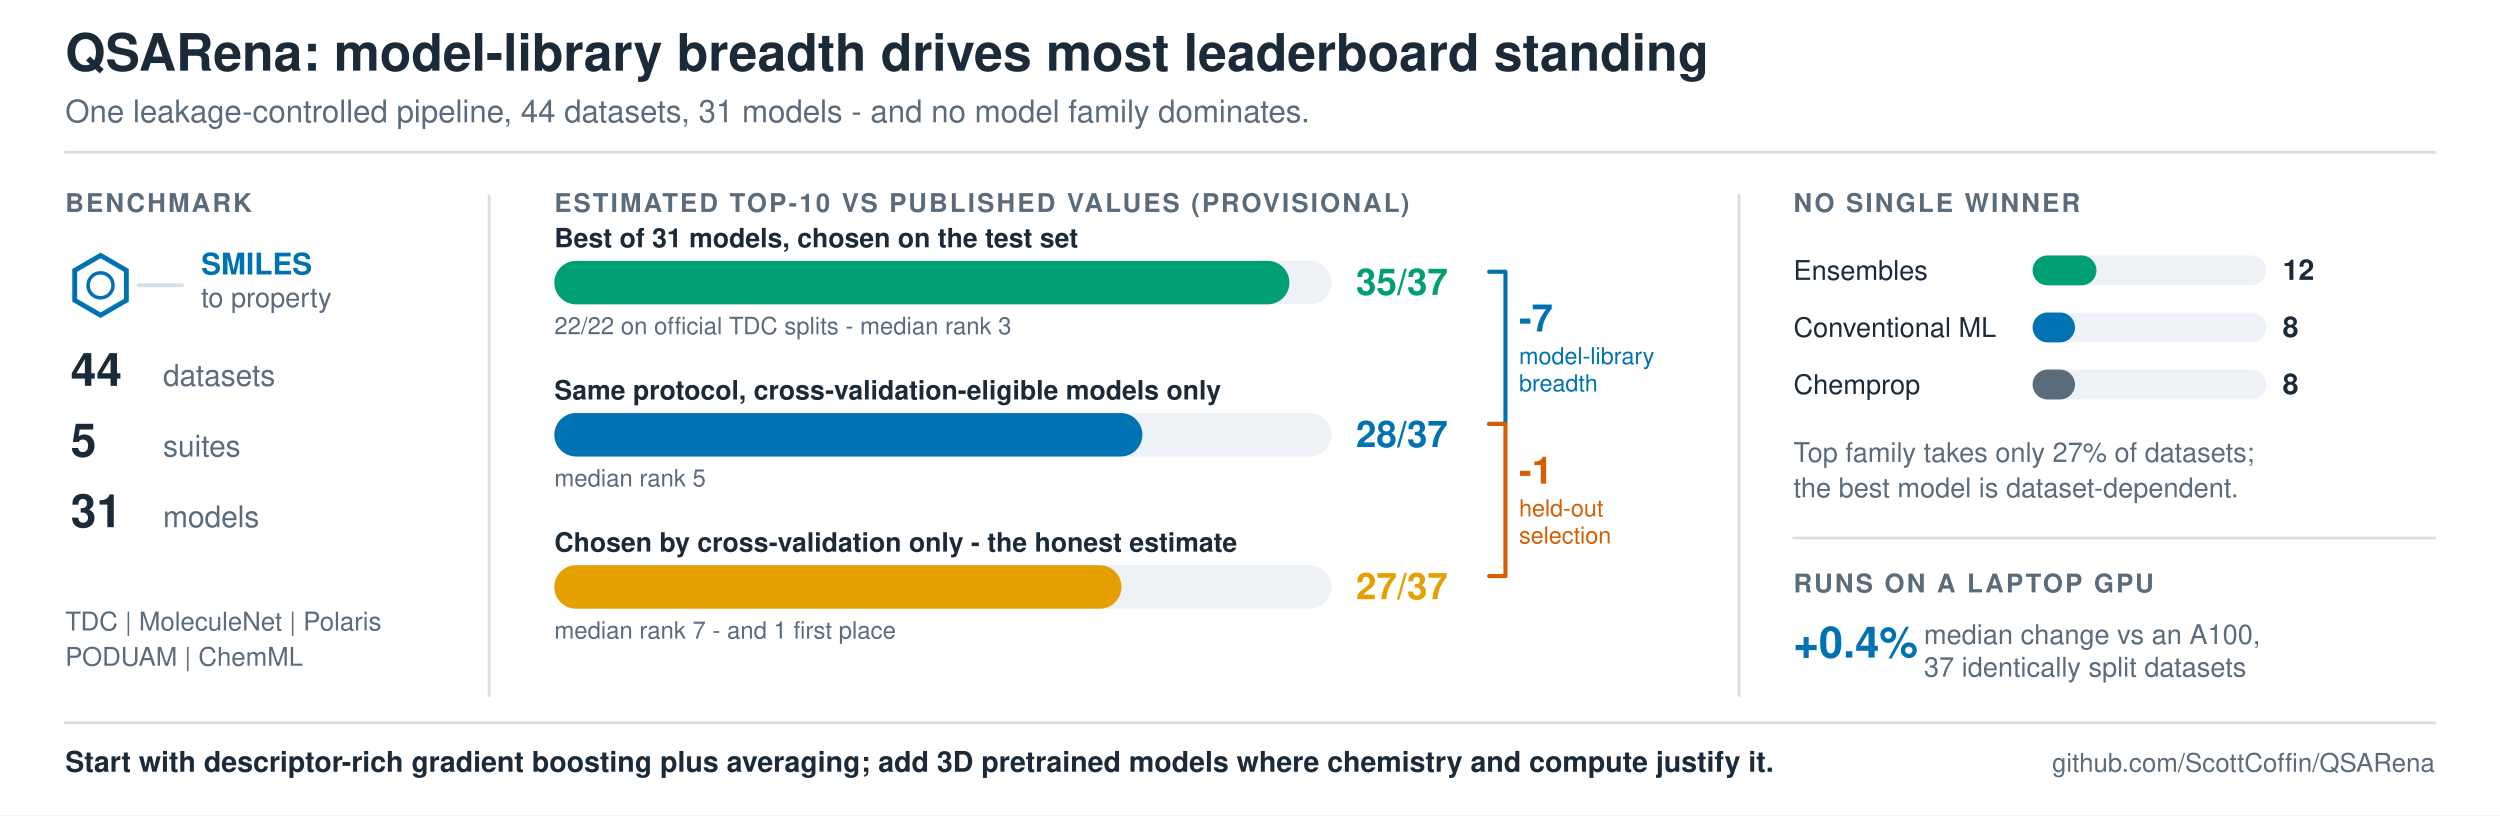
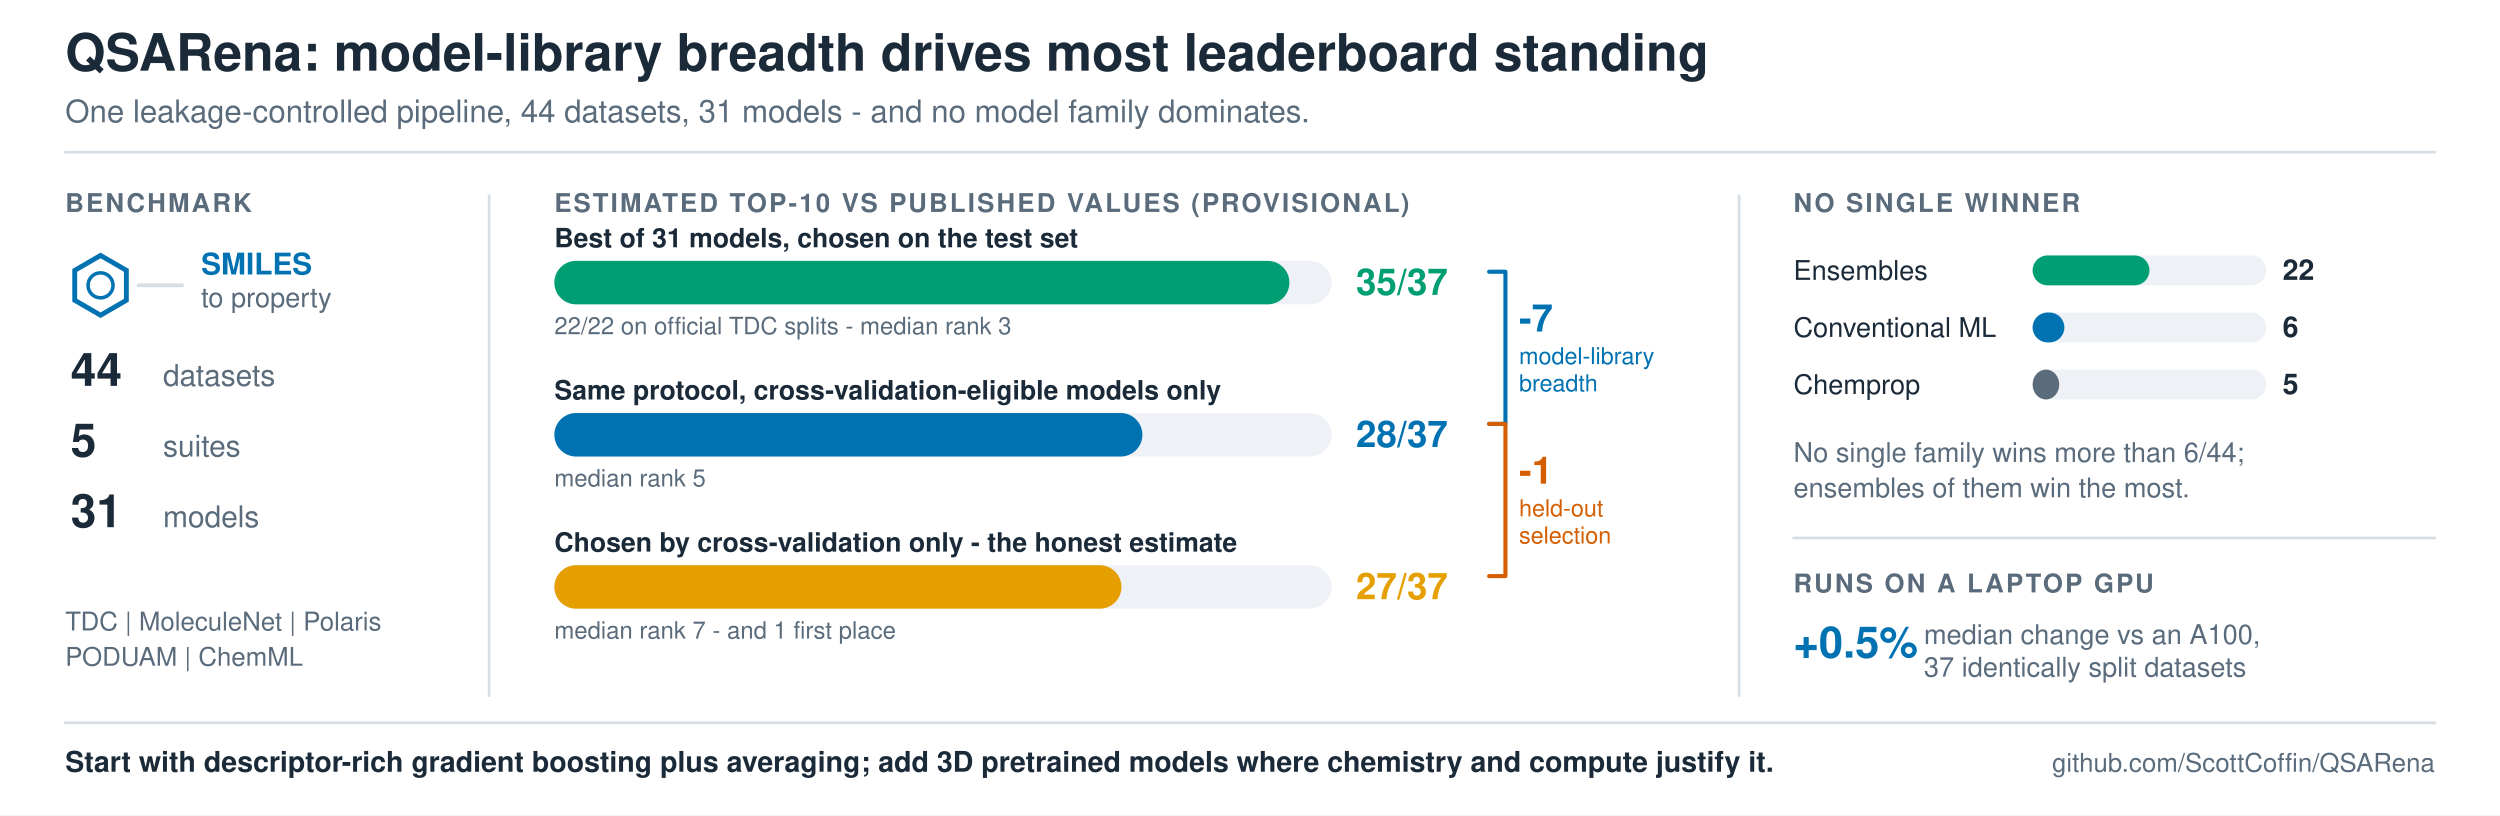
<svg xmlns="http://www.w3.org/2000/svg" width="920" height="300" viewBox="0 0 920 300">
  <rect x="0.0" y="0.0" width="920.0" height="300.0" rx="0" fill="#FFFFFF" stroke="none" stroke-width="1" />
  <text x="24.0" y="26.0" font-family="Helvetica, Arial, 'Liberation Sans', sans-serif" font-size="19" font-weight="700" fill="#1B2A38" text-anchor="start">QSARena: model-library breadth drives most leaderboard standing</text>
  <text x="24.0" y="45.0" font-family="Helvetica, Arial, 'Liberation Sans', sans-serif" font-size="11.5" font-weight="400" fill="#5A6B7B" text-anchor="start">One leakage-controlled pipeline, 44 datasets, 31 models - and no model family dominates.</text>
  <line x1="24.0" y1="56.0" x2="896.0" y2="56.0" stroke="#D6DEE6" stroke-width="1" stroke-linecap="round" />
  <text x="24.0" y="78.0" font-family="Helvetica, Arial, 'Liberation Sans', sans-serif" font-size="9.5" font-weight="700" fill="#5A6B7B" text-anchor="start" letter-spacing="0.8">BENCHMARK</text>
  <polygon points="46.5,99.5 46.5,110.5 37.0,116.0 27.5,110.5 27.5,99.5 37.0,94.0" fill="none" stroke="#0072B2" stroke-width="1.8" />
  <circle cx="37.0" cy="105.0" r="4.6" fill="none" stroke="#0072B2" stroke-width="1.3" />
  <line x1="51.0" y1="105.0" x2="67.0" y2="105.0" stroke="#D6DEE6" stroke-width="1.4" stroke-linecap="round" />
  <text x="74.0" y="101.0" font-family="Helvetica, Arial, 'Liberation Sans', sans-serif" font-size="11" font-weight="700" fill="#0072B2" text-anchor="start">SMILES</text>
  <text x="74.0" y="113.0" font-family="Helvetica, Arial, 'Liberation Sans', sans-serif" font-size="10" font-weight="400" fill="#5A6B7B" text-anchor="start">to property</text>
  <text x="26.0" y="142.0" font-family="Helvetica, Arial, 'Liberation Sans', sans-serif" font-size="17" font-weight="700" fill="#1B2A38" text-anchor="start">44</text>
  <text x="60.0" y="142.0" font-family="Helvetica, Arial, 'Liberation Sans', sans-serif" font-size="11" font-weight="400" fill="#5A6B7B" text-anchor="start">datasets</text>
  <text x="26.0" y="168.0" font-family="Helvetica, Arial, 'Liberation Sans', sans-serif" font-size="17" font-weight="700" fill="#1B2A38" text-anchor="start">5</text>
  <text x="60.0" y="168.0" font-family="Helvetica, Arial, 'Liberation Sans', sans-serif" font-size="11" font-weight="400" fill="#5A6B7B" text-anchor="start">suites</text>
  <text x="26.0" y="194.0" font-family="Helvetica, Arial, 'Liberation Sans', sans-serif" font-size="17" font-weight="700" fill="#1B2A38" text-anchor="start">31</text>
  <text x="60.0" y="194.0" font-family="Helvetica, Arial, 'Liberation Sans', sans-serif" font-size="11" font-weight="400" fill="#5A6B7B" text-anchor="start">models</text>
  <text x="24.0" y="232.0" font-family="Helvetica, Arial, 'Liberation Sans', sans-serif" font-size="9.5" font-weight="400" fill="#5A6B7B" text-anchor="start">TDC | MoleculeNet | Polaris</text>
  <text x="24.0" y="245.0" font-family="Helvetica, Arial, 'Liberation Sans', sans-serif" font-size="9.5" font-weight="400" fill="#5A6B7B" text-anchor="start">PODUAM | ChemML</text>
  <line x1="180.0" y1="72.0" x2="180.0" y2="256.0" stroke="#D6DEE6" stroke-width="1" stroke-linecap="round" />
  <text x="204.0" y="78.0" font-family="Helvetica, Arial, 'Liberation Sans', sans-serif" font-size="9.5" font-weight="700" fill="#5A6B7B" text-anchor="start" letter-spacing="0.8">ESTIMATED TOP-10 VS PUBLISHED VALUES (PROVISIONAL)</text>
  <text x="204.0" y="91.0" font-family="Helvetica, Arial, 'Liberation Sans', sans-serif" font-size="9.8" font-weight="600" fill="#1B2A38" text-anchor="start">Best of 31 models, chosen on the test set</text>
  <rect x="204.0" y="96.0" width="286.0" height="16.0" rx="8" fill="#EEF2F6" stroke="none" stroke-width="1" />
  <rect x="204.0" y="96.0" width="270.5" height="16.0" rx="8" fill="#009E73" stroke="none" stroke-width="1" />
  <text x="499.0" y="108.5" font-family="Helvetica, Arial, 'Liberation Sans', sans-serif" font-size="13.5" font-weight="700" fill="#009E73" text-anchor="start">35/37</text>
  <text x="204.0" y="123.0" font-family="Helvetica, Arial, 'Liberation Sans', sans-serif" font-size="8.8" font-weight="400" fill="#5A6B7B" text-anchor="start">22/22 on official TDC splits - median rank 3</text>
  <text x="204.0" y="147.0" font-family="Helvetica, Arial, 'Liberation Sans', sans-serif" font-size="9.8" font-weight="600" fill="#1B2A38" text-anchor="start">Same protocol, cross-validation-eligible models only</text>
  <rect x="204.0" y="152.0" width="286.0" height="16.0" rx="8" fill="#EEF2F6" stroke="none" stroke-width="1" />
  <rect x="204.0" y="152.0" width="216.4" height="16.0" rx="8" fill="#0072B2" stroke="none" stroke-width="1" />
  <text x="499.0" y="164.5" font-family="Helvetica, Arial, 'Liberation Sans', sans-serif" font-size="13.5" font-weight="700" fill="#0072B2" text-anchor="start">28/37</text>
  <text x="204.0" y="179.0" font-family="Helvetica, Arial, 'Liberation Sans', sans-serif" font-size="8.8" font-weight="400" fill="#5A6B7B" text-anchor="start">median rank 5</text>
  <text x="204.0" y="203.0" font-family="Helvetica, Arial, 'Liberation Sans', sans-serif" font-size="9.8" font-weight="600" fill="#1B2A38" text-anchor="start">Chosen by cross-validation only - the honest estimate</text>
  <rect x="204.0" y="208.0" width="286.0" height="16.0" rx="8" fill="#EEF2F6" stroke="none" stroke-width="1" />
  <rect x="204.0" y="208.0" width="208.7" height="16.0" rx="8" fill="#E69F00" stroke="none" stroke-width="1" />
  <text x="499.0" y="220.5" font-family="Helvetica, Arial, 'Liberation Sans', sans-serif" font-size="13.5" font-weight="700" fill="#E69F00" text-anchor="start">27/37</text>
  <text x="204.0" y="235.0" font-family="Helvetica, Arial, 'Liberation Sans', sans-serif" font-size="8.8" font-weight="400" fill="#5A6B7B" text-anchor="start">median rank 7 - and 1 first place</text>
  <path d="M 548 100 L 554 100 L 554 156 L 548 156" fill="none" stroke="#0072B2" stroke-width="1.5" stroke-linejoin="round" stroke-linecap="round" />
  <text x="559.0" y="122.0" font-family="Helvetica, Arial, 'Liberation Sans', sans-serif" font-size="14" font-weight="700" fill="#0072B2" text-anchor="start">-7</text>
  <text x="559.0" y="134.0" font-family="Helvetica, Arial, 'Liberation Sans', sans-serif" font-size="8.6" font-weight="400" fill="#0072B2" text-anchor="start">model-library</text>
  <text x="559.0" y="144.0" font-family="Helvetica, Arial, 'Liberation Sans', sans-serif" font-size="8.6" font-weight="400" fill="#0072B2" text-anchor="start">breadth</text>
  <path d="M 548 156 L 554 156 L 554 212 L 548 212" fill="none" stroke="#D55E00" stroke-width="1.5" stroke-linejoin="round" stroke-linecap="round" />
  <text x="559.0" y="178.0" font-family="Helvetica, Arial, 'Liberation Sans', sans-serif" font-size="14" font-weight="700" fill="#D55E00" text-anchor="start">-1</text>
  <text x="559.0" y="190.0" font-family="Helvetica, Arial, 'Liberation Sans', sans-serif" font-size="8.6" font-weight="400" fill="#D55E00" text-anchor="start">held-out</text>
  <text x="559.0" y="200.0" font-family="Helvetica, Arial, 'Liberation Sans', sans-serif" font-size="8.6" font-weight="400" fill="#D55E00" text-anchor="start">selection</text>
  <line x1="640.0" y1="72.0" x2="640.0" y2="256.0" stroke="#D6DEE6" stroke-width="1" stroke-linecap="round" />
  <text x="660.0" y="78.0" font-family="Helvetica, Arial, 'Liberation Sans', sans-serif" font-size="9.5" font-weight="700" fill="#5A6B7B" text-anchor="start" letter-spacing="0.8">NO SINGLE WINNER</text>
  <text x="660.0" y="103.0" font-family="Helvetica, Arial, 'Liberation Sans', sans-serif" font-size="10" font-weight="400" fill="#1B2A38" text-anchor="start">Ensembles</text>
  <rect x="748.0" y="94.0" width="86.0" height="11.0" rx="5.5" fill="#EEF2F6" stroke="none" stroke-width="1" />
-   <rect x="748.0" y="94.0" width="23.5" height="11.0" rx="5.5" fill="#009E73" stroke="none" stroke-width="1" />
-   <text x="840.0" y="103.0" font-family="Helvetica, Arial, 'Liberation Sans', sans-serif" font-size="10.5" font-weight="700" fill="#1B2A38" text-anchor="start">12</text>
+   <rect x="748.0" y="94.0" width="43.0" height="11.0" rx="5.5" fill="#009E73" stroke="none" stroke-width="1" />
+   <text x="840.0" y="103.0" font-family="Helvetica, Arial, 'Liberation Sans', sans-serif" font-size="10.5" font-weight="700" fill="#1B2A38" text-anchor="start">22</text>
  <text x="660.0" y="124.0" font-family="Helvetica, Arial, 'Liberation Sans', sans-serif" font-size="10" font-weight="400" fill="#1B2A38" text-anchor="start">Conventional ML</text>
  <rect x="748.0" y="115.0" width="86.0" height="11.0" rx="5.5" fill="#EEF2F6" stroke="none" stroke-width="1" />
-   <rect x="748.0" y="115.0" width="15.6" height="11.0" rx="5.5" fill="#0072B2" stroke="none" stroke-width="1" />
-   <text x="840.0" y="124.0" font-family="Helvetica, Arial, 'Liberation Sans', sans-serif" font-size="10.5" font-weight="700" fill="#1B2A38" text-anchor="start">8</text>
+   <rect x="748.0" y="115.0" width="11.7" height="11.0" rx="5.5" fill="#0072B2" stroke="none" stroke-width="1" />
+   <text x="840.0" y="124.0" font-family="Helvetica, Arial, 'Liberation Sans', sans-serif" font-size="10.5" font-weight="700" fill="#1B2A38" text-anchor="start">6</text>
  <text x="660.0" y="145.0" font-family="Helvetica, Arial, 'Liberation Sans', sans-serif" font-size="10" font-weight="400" fill="#1B2A38" text-anchor="start">Chemprop</text>
  <rect x="748.0" y="136.0" width="86.0" height="11.0" rx="5.5" fill="#EEF2F6" stroke="none" stroke-width="1" />
-   <rect x="748.0" y="136.0" width="15.6" height="11.0" rx="5.5" fill="#5A6B7B" stroke="none" stroke-width="1" />
-   <text x="840.0" y="145.0" font-family="Helvetica, Arial, 'Liberation Sans', sans-serif" font-size="10.5" font-weight="700" fill="#1B2A38" text-anchor="start">8</text>
-   <text x="660.0" y="170.0" font-family="Helvetica, Arial, 'Liberation Sans', sans-serif" font-size="10" font-weight="400" fill="#5A6B7B" text-anchor="start">Top family takes only 27% of datasets;</text>
-   <text x="660.0" y="183.0" font-family="Helvetica, Arial, 'Liberation Sans', sans-serif" font-size="10" font-weight="400" fill="#5A6B7B" text-anchor="start">the best model is dataset-dependent.</text>
+   <rect x="748.0" y="136.0" width="9.8" height="11.0" rx="5.5" fill="#5A6B7B" stroke="none" stroke-width="1" />
+   <text x="840.0" y="145.0" font-family="Helvetica, Arial, 'Liberation Sans', sans-serif" font-size="10.5" font-weight="700" fill="#1B2A38" text-anchor="start">5</text>
+   <text x="660.0" y="170.0" font-family="Helvetica, Arial, 'Liberation Sans', sans-serif" font-size="10" font-weight="400" fill="#5A6B7B" text-anchor="start">No single family wins more than 6/44;</text>
+   <text x="660.0" y="183.0" font-family="Helvetica, Arial, 'Liberation Sans', sans-serif" font-size="10" font-weight="400" fill="#5A6B7B" text-anchor="start">ensembles of them win the most.</text>
  <line x1="660.0" y1="198.0" x2="896.0" y2="198.0" stroke="#D6DEE6" stroke-width="1" stroke-linecap="round" />
  <text x="660.0" y="218.0" font-family="Helvetica, Arial, 'Liberation Sans', sans-serif" font-size="9.5" font-weight="700" fill="#5A6B7B" text-anchor="start" letter-spacing="0.8">RUNS ON A LAPTOP GPU</text>
-   <text x="660.0" y="242.0" font-family="Helvetica, Arial, 'Liberation Sans', sans-serif" font-size="16" font-weight="700" fill="#0072B2" text-anchor="start">+0.4%</text>
+   <text x="660.0" y="242.0" font-family="Helvetica, Arial, 'Liberation Sans', sans-serif" font-size="16" font-weight="700" fill="#0072B2" text-anchor="start">+0.5%</text>
  <text x="708.0" y="237.0" font-family="Helvetica, Arial, 'Liberation Sans', sans-serif" font-size="10" font-weight="400" fill="#5A6B7B" text-anchor="start">median change vs an A100,</text>
  <text x="708.0" y="249.0" font-family="Helvetica, Arial, 'Liberation Sans', sans-serif" font-size="10" font-weight="400" fill="#5A6B7B" text-anchor="start">37 identically split datasets</text>
  <line x1="24.0" y1="266.0" x2="896.0" y2="266.0" stroke="#D6DEE6" stroke-width="1" stroke-linecap="round" />
  <text x="24.0" y="284.0" font-family="Helvetica, Arial, 'Liberation Sans', sans-serif" font-size="10.5" font-weight="600" fill="#1B2A38" text-anchor="start">Start with descriptor-rich gradient boosting plus averaging; add 3D pretrained models where chemistry and compute justify it.</text>
  <text x="896.0" y="284.0" font-family="Helvetica, Arial, 'Liberation Sans', sans-serif" font-size="9.5" font-weight="400" fill="#5A6B7B" text-anchor="end">github.com/ScottCoffin/QSARena</text>
</svg>
